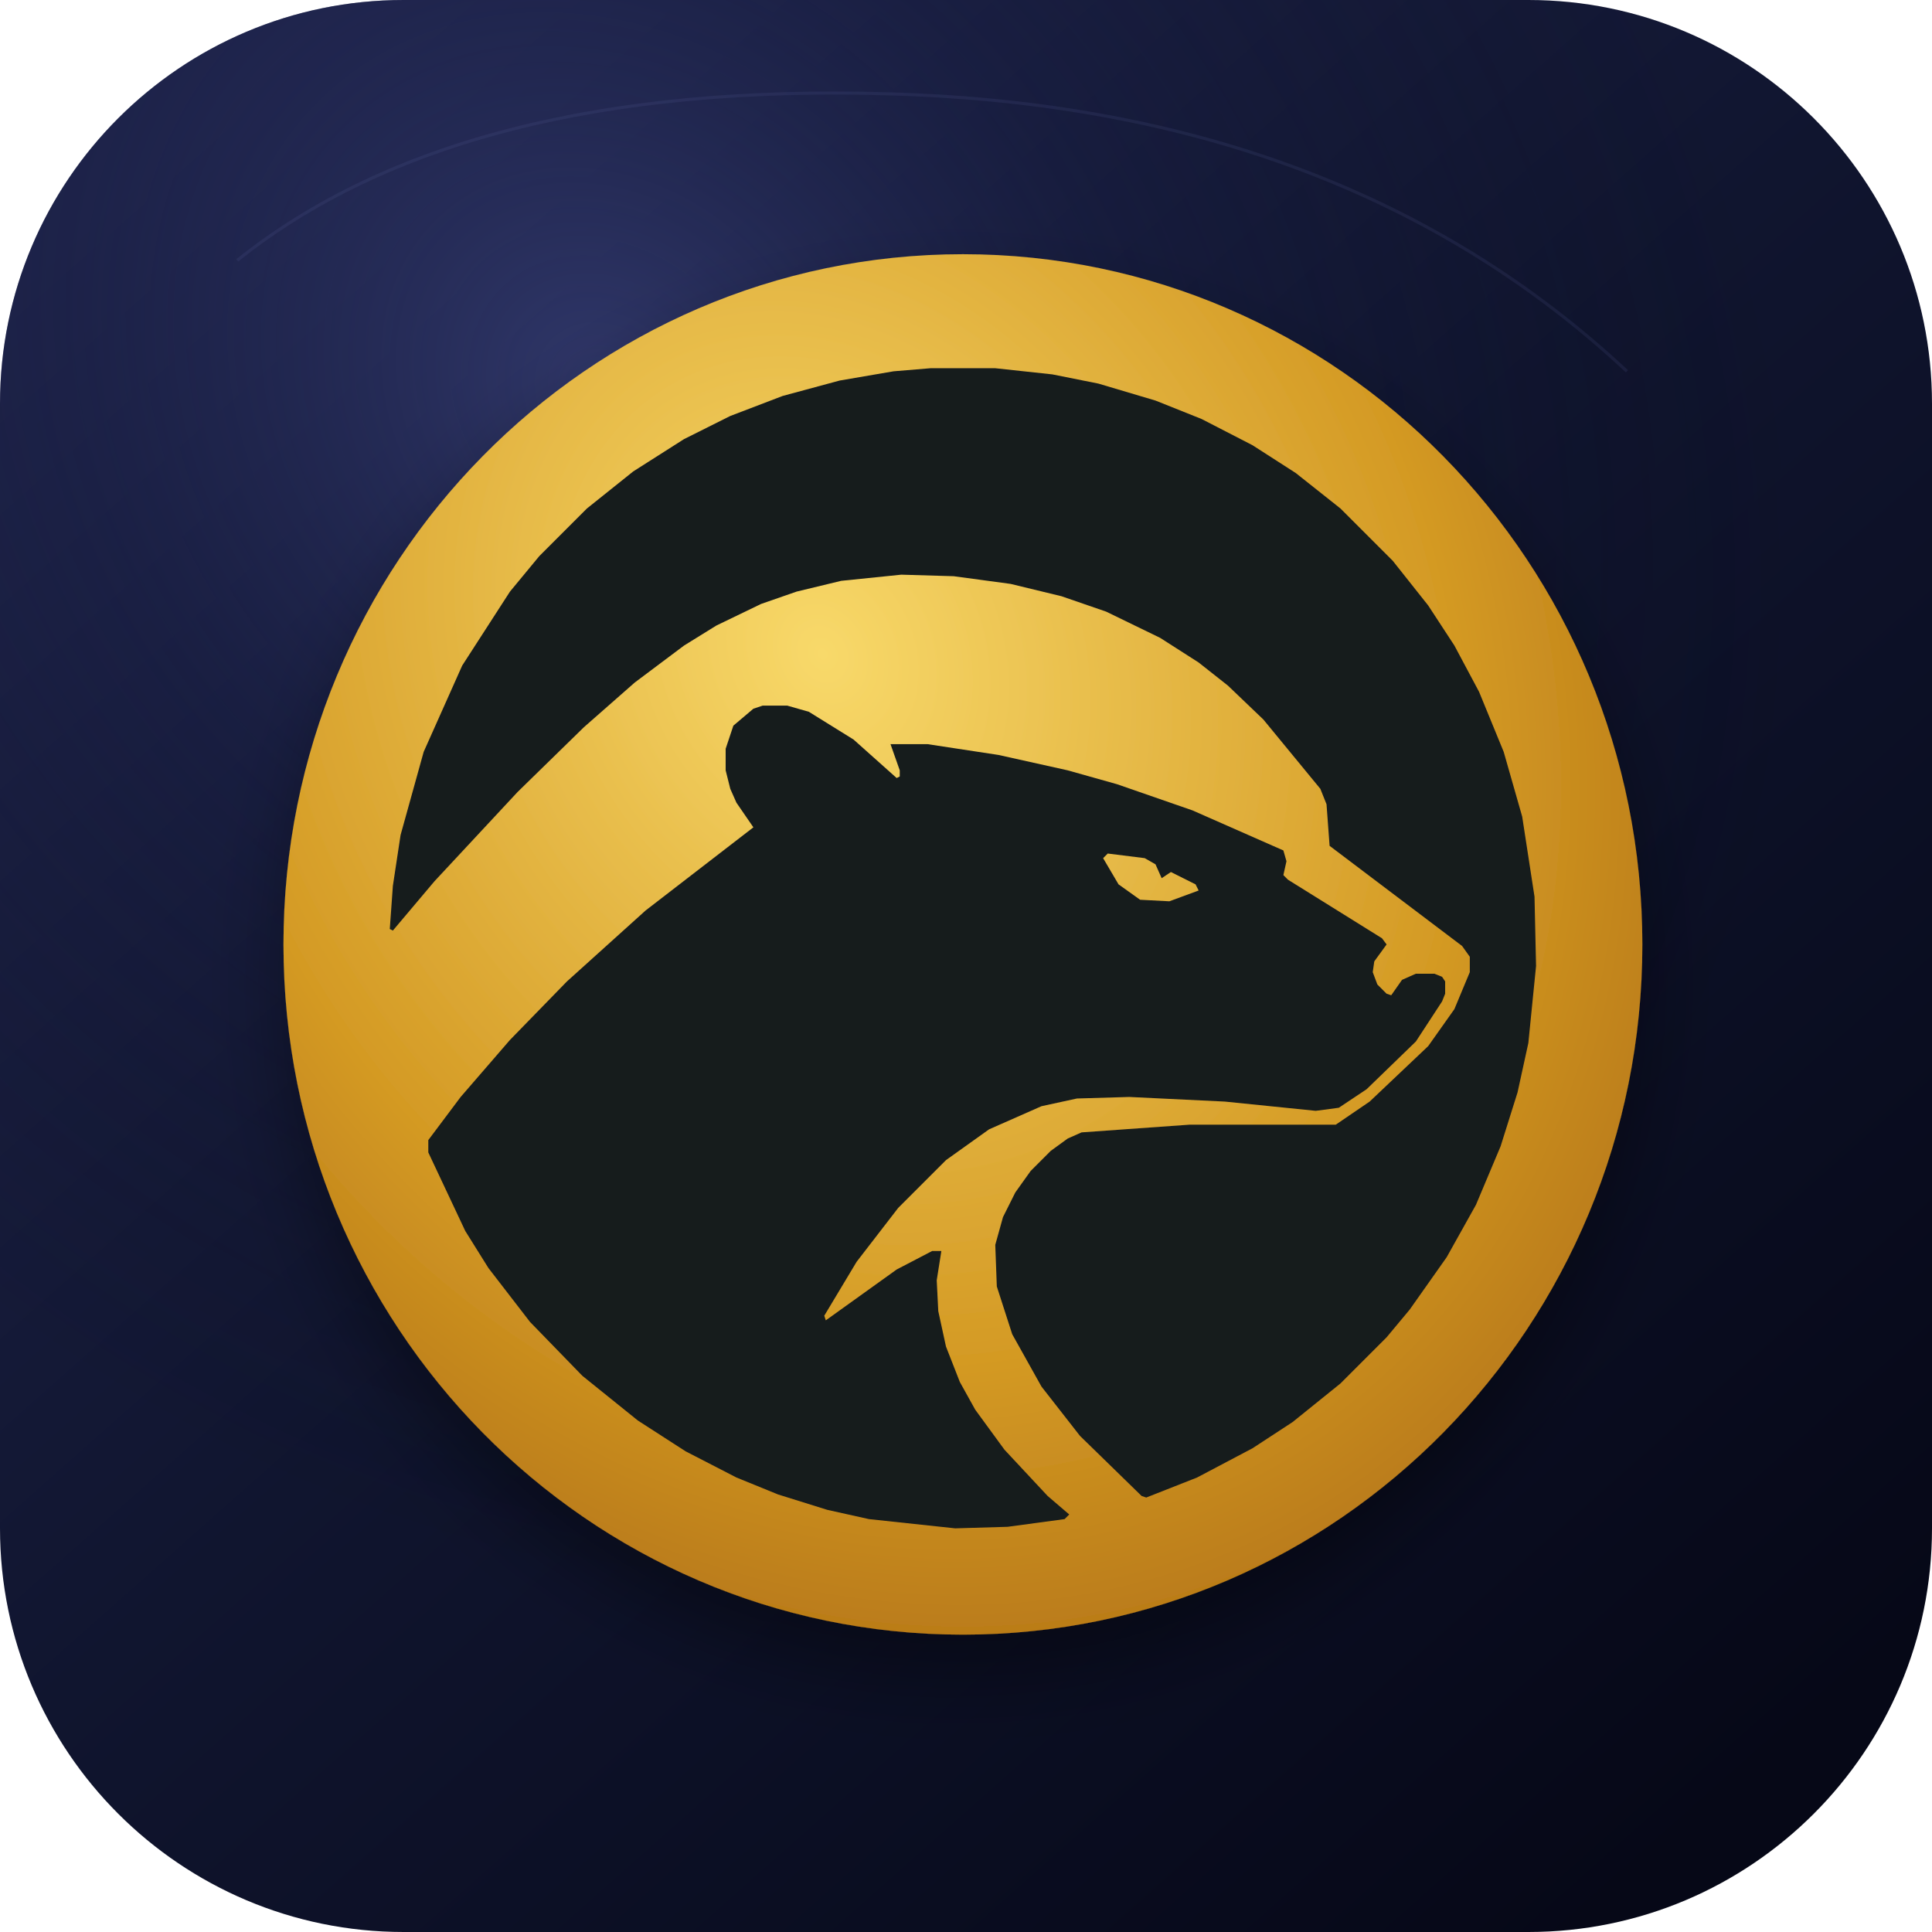
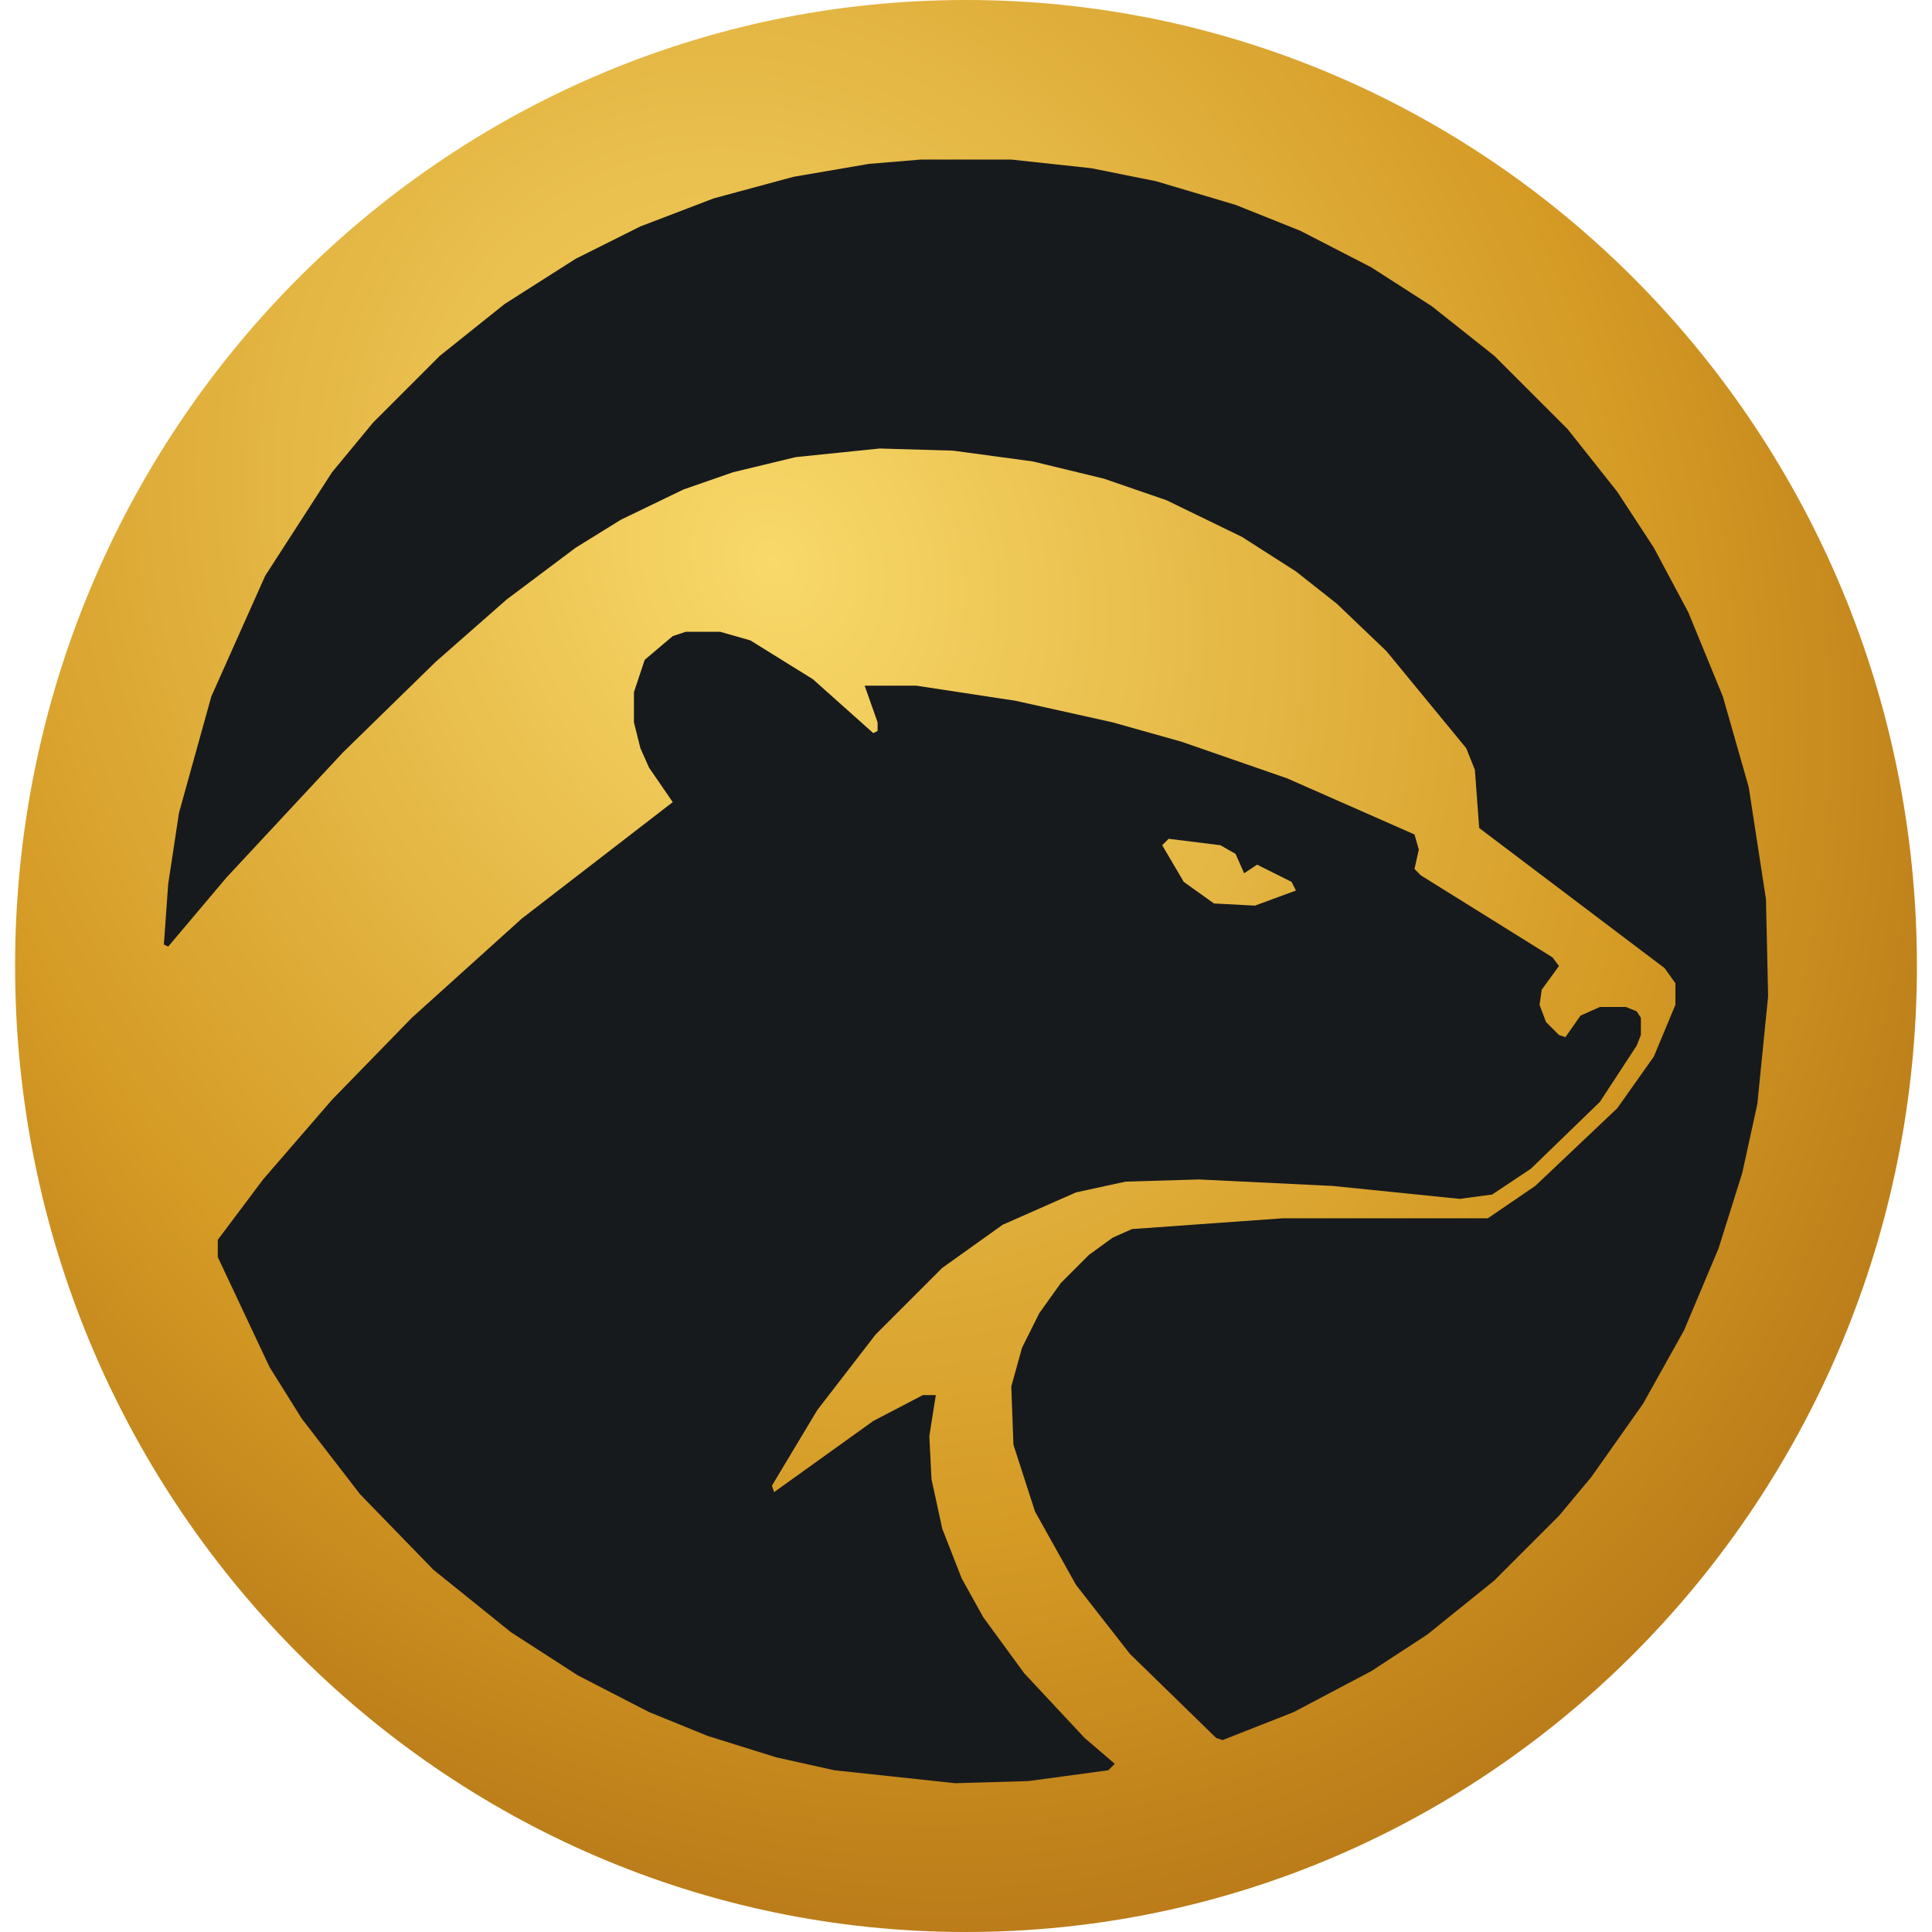
- <svg xmlns="http://www.w3.org/2000/svg" viewBox="0 0 1254 1254" role="img" aria-labelledby="title desc">
-   <defs>
-     <linearGradient id="appBg" x1="128" y1="72" x2="1112" y2="1182" gradientUnits="userSpaceOnUse">
-       <stop offset="0" stop-color="#20254D" />
-       <stop offset="0.48" stop-color="#10152F" />
-       <stop offset="1" stop-color="#060817" />
-     </linearGradient>
-     <radialGradient id="appBgGlow" cx="0" cy="0" r="1" gradientUnits="userSpaceOnUse" gradientTransform="translate(394 253) rotate(48) scale(848 712)">
-       <stop stop-color="#3B437D" stop-opacity="0.7" />
-       <stop offset="0.46" stop-color="#171D41" stop-opacity="0.34" />
-       <stop offset="1" stop-color="#050712" stop-opacity="0" />
-     </radialGradient>
-     <filter id="markShadow" x="0" y="0" width="1254" height="1254" filterUnits="userSpaceOnUse" color-interpolation-filters="sRGB">
-       <feDropShadow dx="0" dy="26" stdDeviation="26" flood-color="#000000" flood-opacity="0.38" />
-     </filter>
-     <linearGradient id="paykyGold" x1="184" y1="165" x2="1066" y2="1061" gradientUnits="userSpaceOnUse">
-       <stop offset="0" stop-color="#F2C94C" />
-       <stop offset="0.52" stop-color="#D99A22" />
-       <stop offset="1" stop-color="#B87918" />
-     </linearGradient>
-     <radialGradient id="paykyGoldSoft" cx="0" cy="0" r="1" gradientUnits="userSpaceOnUse" gradientTransform="translate(535.0 423.0) rotate(63) scale(683.6 560.0)">
-       <stop offset="0" stop-color="#F8D96A" />
-       <stop offset="0.7" stop-color="#D49A24" />
-       <stop offset="1" stop-color="#B87918" />
-     </radialGradient>
-     <clipPath id="coinClip">
-       <ellipse cx="625.0" cy="613.0" rx="441.0" ry="448.0" />
-     </clipPath>
-   </defs>
-   <rect width="1254" height="1254" rx="262" fill="url(#appBg)" />
-   <rect width="1254" height="1254" rx="262" fill="url(#appBgGlow)" />
-   <path d="M154 169c96-77 238-114 426-108 195 6 354 66 476 180" fill="none" stroke="#6870AB" stroke-opacity="0.13" stroke-width="2" />
-   <g filter="url(#markShadow)">
-     <ellipse cx="625.0" cy="613.0" rx="441.0" ry="448.0" fill="url(#paykyGoldSoft)" />
-     <g clip-path="url(#coinClip)">
-       <path d="       M 489.0 460.0 L 476.0 471.0 L 471.0 486.0 L 471.0 500.0 L 474.0 512.0 L 478.0 521.0 L 489.0 537.0 L 419.0 591.0 L 368.0 637.0 L 331.0 675.0 L 299.0 712.0 L 278.0 740.0 L 278.0 748.0 L 302.0 799.0 L 317.0 823.0 L 344.0 858.0 L 378.0 893.0 L 414.0 922.0 L 445.0 942.0 L 478.0 959.0 L 505.0 970.0 L 537.0 980.0 L 564.0 986.0 L 620.0 992.0 L 654.0 991.0 L 691.0 986.0 L 694.0 983.0 L 680.0 971.0 L 652.0 941.0 L 633.0 915.0 L 623.0 897.0 L 614.0 874.0 L 609.0 851.0 L 608.0 831.0 L 611.0 812.0 L 605.0 812.0 L 582.0 824.0 L 536.0 857.0 L 535.0 854.0 L 556.0 819.0 L 583.0 784.0 L 614.0 753.0 L 642.0 733.0 L 676.0 718.0 L 699.0 713.0 L 733.0 712.0 L 795.0 715.0 L 854.0 721.0 L 869.0 719.0 L 887.0 707.0 L 919.0 676.0 L 936.0 650.0 L 938.0 645.0 L 938.0 637.0 L 936.0 634.0 L 931.0 632.0 L 919.0 632.0 L 910.0 636.0 L 903.0 646.0 L 900.0 645.0 L 894.0 639.0 L 891.0 631.0 L 892.0 624.0 L 900.0 613.0 L 897.0 609.0 L 836.0 571.0 L 833.0 568.0 L 835.0 559.0 L 833.0 552.0 L 774.0 526.0 L 725.0 509.0 L 693.0 500.0 L 648.0 490.0 L 602.0 483.0 L 578.0 483.0 L 584.0 500.0 L 584.0 504.0 L 582.0 505.0 L 554.0 480.0 L 525.0 462.0 L 511.0 458.0 L 495.0 458.0 Z       M 716.0 557.0 L 719.0 554.0 L 743.0 557.0 L 750.0 561.0 L 754.0 570.0 L 760.0 566.0 L 776.0 574.0 L 778.0 578.0 L 759.0 585.0 L 740.0 584.0 L 726.0 574.0 Z       M 508.0 257.0 L 474.0 270.0 L 444.0 285.0 L 411.0 306.0 L 381.0 330.0 L 350.0 361.0 L 331.0 384.0 L 300.0 432.0 L 275.0 488.0 L 260.0 542.0 L 255.0 575.0 L 253.0 603.0 L 255.0 604.0 L 282.0 572.0 L 336.0 514.0 L 379.0 472.0 L 412.0 443.0 L 444.0 419.0 L 465.0 406.0 L 494.0 392.0 L 517.0 384.0 L 546.0 377.0 L 585.0 373.0 L 619.0 374.0 L 656.0 379.0 L 689.0 387.0 L 718.0 397.0 L 753.0 414.0 L 778.0 430.0 L 797.0 445.0 L 820.0 467.0 L 857.0 512.0 L 861.0 522.0 L 863.0 549.0 L 949.0 614.0 L 954.0 621.0 L 954.0 631.0 L 944.0 655.0 L 927.0 679.0 L 889.0 715.0 L 867.0 730.0 L 772.0 730.0 L 702.0 735.0 L 693.0 739.0 L 682.0 747.0 L 669.0 760.0 L 659.0 774.0 L 651.0 790.0 L 646.0 808.0 L 647.0 835.0 L 657.0 866.0 L 676.0 900.0 L 701.0 932.0 L 741.0 971.0 L 744.0 972.0 L 777.0 959.0 L 813.0 940.0 L 839.0 923.0 L 870.0 898.0 L 900.0 868.0 L 915.0 850.0 L 939.0 816.0 L 958.0 782.0 L 974.0 744.0 L 985.0 709.0 L 992.0 677.0 L 997.0 627.0 L 996.0 582.0 L 988.0 530.0 L 976.0 488.0 L 960.0 449.0 L 944.0 419.0 L 927.0 393.0 L 904.0 364.0 L 870.0 330.0 L 841.0 307.0 L 813.0 289.0 L 780.0 272.0 L 750.0 260.0 L 713.0 249.0 L 683.0 243.0 L 646.0 239.0 L 604.0 239.0 L 580.0 241.0 L 545.0 247.0 Z     " fill="#171A1D" fill-rule="evenodd" />
+ <svg xmlns="http://www.w3.org/2000/svg" viewBox="0 0 896 896" role="img" aria-labelledby="title desc">
+   <svg x="7" y="0" width="882" height="896" viewBox="0 0 882 896">
+     <defs>
+       <linearGradient id="paykyGold" x1="184" y1="165" x2="1066" y2="1061" gradientUnits="userSpaceOnUse">
+         <stop offset="0" stop-color="#F2C94C" />
+         <stop offset="0.52" stop-color="#D99A22" />
+         <stop offset="1" stop-color="#B87918" />
+       </linearGradient>
+       <radialGradient id="paykyGoldSoft" cx="0" cy="0" r="1" gradientUnits="userSpaceOnUse" gradientTransform="translate(535.0 423.0) rotate(63) scale(683.6 560.0)">
+         <stop offset="0" stop-color="#F8D96A" />
+         <stop offset="0.7" stop-color="#D49A24" />
+         <stop offset="1" stop-color="#B87918" />
+       </radialGradient>
+       <clipPath id="coinClip">
+         <ellipse cx="625.0" cy="613.0" rx="441.0" ry="448.0" />
+       </clipPath>
+     </defs>
+     <rect width="882" height="896" fill="transparent" />
+     <g transform="translate(-184 -165)">
+       <ellipse cx="625.0" cy="613.0" rx="441.0" ry="448.0" fill="url(#paykyGoldSoft)" />
+       <g clip-path="url(#coinClip)">
+         <path d="       M 489.0 460.0 L 476.0 471.0 L 471.0 486.0 L 471.0 500.0 L 474.0 512.0 L 478.0 521.0 L 489.0 537.0 L 419.0 591.0 L 368.0 637.0 L 331.0 675.0 L 299.0 712.0 L 278.0 740.0 L 278.0 748.0 L 302.0 799.0 L 317.0 823.0 L 344.0 858.0 L 378.0 893.0 L 414.0 922.0 L 445.0 942.0 L 478.0 959.0 L 505.0 970.0 L 537.0 980.0 L 564.0 986.0 L 620.0 992.0 L 654.0 991.0 L 691.0 986.0 L 694.0 983.0 L 680.0 971.0 L 652.0 941.0 L 633.0 915.0 L 623.0 897.0 L 614.0 874.0 L 609.0 851.0 L 608.0 831.0 L 611.0 812.0 L 605.0 812.0 L 582.0 824.0 L 536.0 857.0 L 535.0 854.0 L 556.0 819.0 L 583.0 784.0 L 614.0 753.0 L 642.0 733.0 L 676.0 718.0 L 699.0 713.0 L 733.0 712.0 L 795.0 715.0 L 854.0 721.0 L 869.0 719.0 L 887.0 707.0 L 919.0 676.0 L 936.0 650.0 L 938.0 645.0 L 938.0 637.0 L 936.0 634.0 L 931.0 632.0 L 919.0 632.0 L 910.0 636.0 L 903.0 646.0 L 900.0 645.0 L 894.0 639.0 L 891.0 631.0 L 892.0 624.0 L 900.0 613.0 L 897.0 609.0 L 836.0 571.0 L 833.0 568.0 L 835.0 559.0 L 833.0 552.0 L 774.0 526.0 L 725.0 509.0 L 693.0 500.0 L 648.0 490.0 L 602.0 483.0 L 578.0 483.0 L 584.0 500.0 L 584.0 504.0 L 582.0 505.0 L 554.0 480.0 L 525.0 462.0 L 511.0 458.0 L 495.0 458.0 Z       M 716.0 557.0 L 719.0 554.0 L 743.0 557.0 L 750.0 561.0 L 754.0 570.0 L 760.0 566.0 L 776.0 574.0 L 778.0 578.0 L 759.0 585.0 L 740.0 584.0 L 726.0 574.0 Z       M 508.0 257.0 L 474.0 270.0 L 444.0 285.0 L 411.0 306.0 L 381.0 330.0 L 350.0 361.0 L 331.0 384.0 L 300.0 432.0 L 275.0 488.0 L 260.0 542.0 L 255.0 575.0 L 253.0 603.0 L 255.0 604.0 L 282.0 572.0 L 336.0 514.0 L 379.0 472.0 L 412.0 443.0 L 444.0 419.0 L 465.0 406.0 L 494.0 392.0 L 517.0 384.0 L 546.0 377.0 L 585.0 373.0 L 619.0 374.0 L 656.0 379.0 L 689.0 387.0 L 718.0 397.0 L 753.0 414.0 L 778.0 430.0 L 797.0 445.0 L 820.0 467.0 L 857.0 512.0 L 861.0 522.0 L 863.0 549.0 L 949.0 614.0 L 954.0 621.0 L 954.0 631.0 L 944.0 655.0 L 927.0 679.0 L 889.0 715.0 L 867.0 730.0 L 772.0 730.0 L 702.0 735.0 L 693.0 739.0 L 682.0 747.0 L 669.0 760.0 L 659.0 774.0 L 651.0 790.0 L 646.0 808.0 L 647.0 835.0 L 657.0 866.0 L 676.0 900.0 L 701.0 932.0 L 741.0 971.0 L 744.0 972.0 L 777.0 959.0 L 813.0 940.0 L 839.0 923.0 L 870.0 898.0 L 900.0 868.0 L 915.0 850.0 L 939.0 816.0 L 958.0 782.0 L 974.0 744.0 L 985.0 709.0 L 992.0 677.0 L 997.0 627.0 L 996.0 582.0 L 988.0 530.0 L 976.0 488.0 L 960.0 449.0 L 944.0 419.0 L 927.0 393.0 L 904.0 364.0 L 870.0 330.0 L 841.0 307.0 L 813.0 289.0 L 780.0 272.0 L 750.0 260.0 L 713.0 249.0 L 683.0 243.0 L 646.0 239.0 L 604.0 239.0 L 580.0 241.0 L 545.0 247.0 Z     " fill="#171A1D" fill-rule="evenodd" />
+       </g>
    </g>
-   </g>
+   </svg>
</svg>
